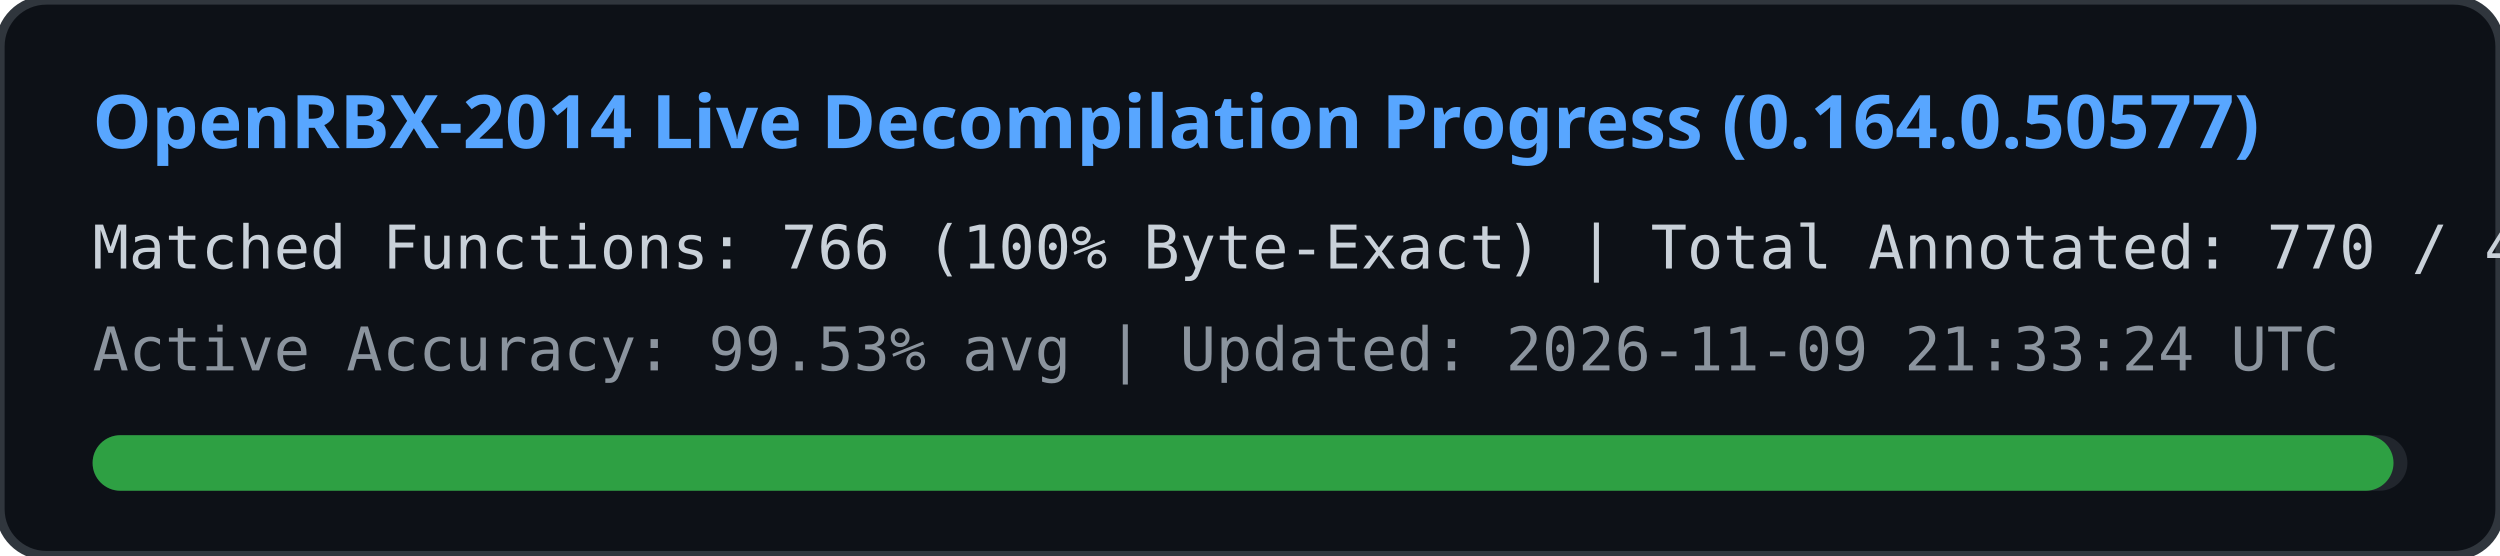
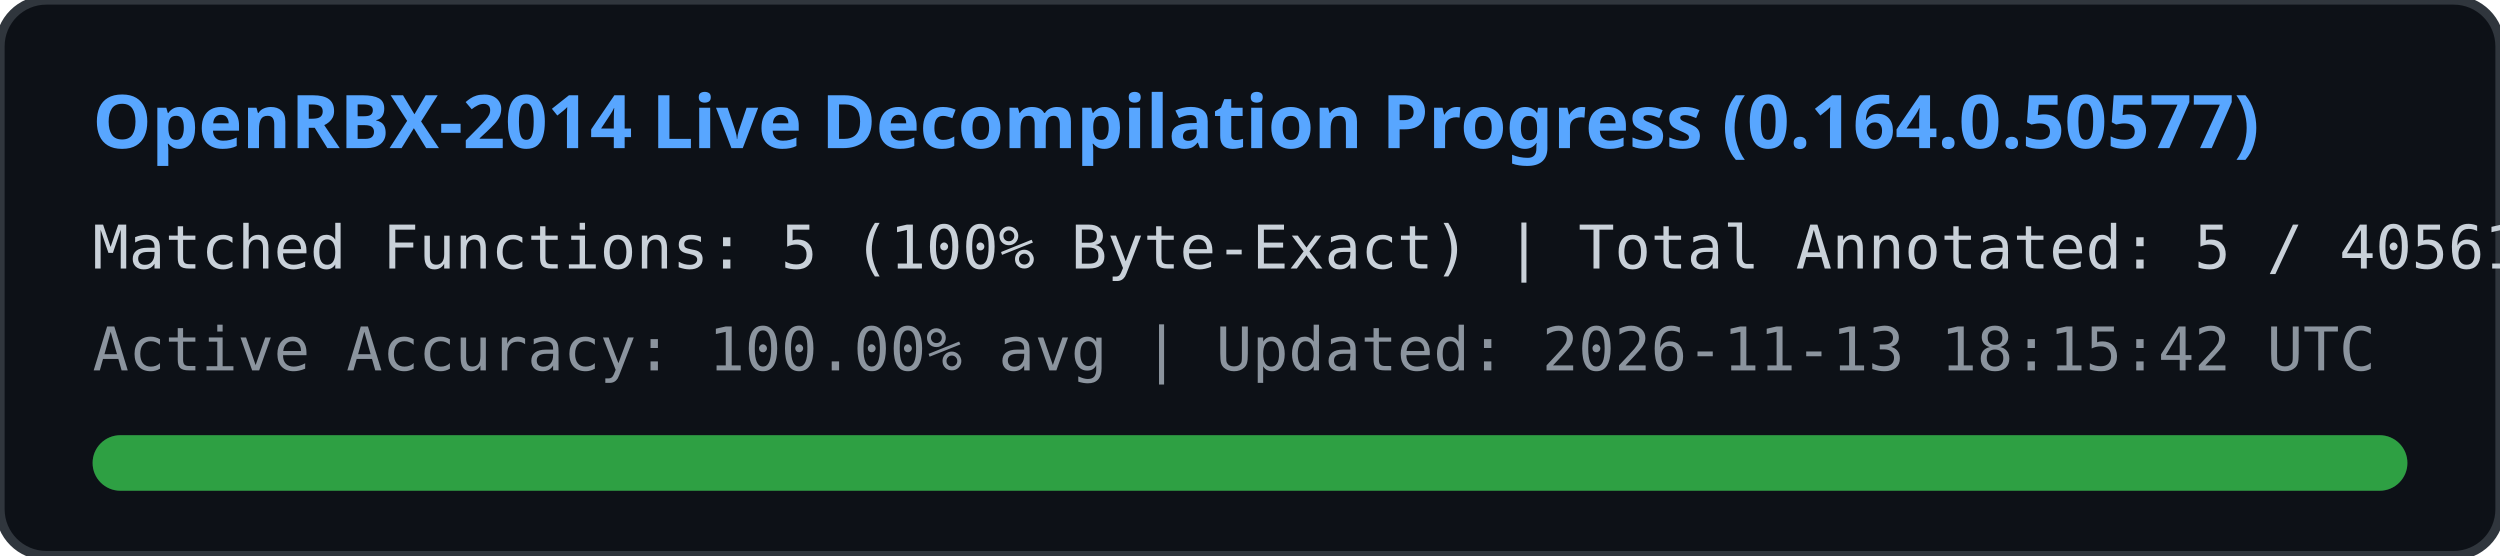
<svg xmlns="http://www.w3.org/2000/svg" width="540" height="120" viewBox="0 0 540 120">
  <rect width="540" height="120" rx="10" fill="#0d1117" stroke="#30363d" stroke-width="2" />
  <text x="20" y="32" fill="#58a6ff" font-family="Segoe UI, Ubuntu, sans-serif" font-size="16" font-weight="bold">
    OpenRBX-2014 Live Decompilation Progress (0.164.0.50577)
  </text>
  <text x="20" y="58" fill="#c9d1d9" font-family="Consolas, monospace" font-size="13">
-     Matched Functions: 766 (100% Byte-Exact) | Total Annotated: 770 / 40561
+     Matched Functions: 5 (100% Byte-Exact) | Total Annotated: 5 / 40561
  </text>
  <text x="20" y="80" fill="#8b949e" font-family="Consolas, monospace" font-size="13">
-     Active Accuracy: 99.53% avg | Updated: 2026-11-09 21:33:24 UTC
+     Active Accuracy: 100.00% avg | Updated: 2026-11-13 18:15:42 UTC
  </text>
  <rect x="20" y="94" width="500" height="12" rx="6" fill="#21262d" />
-   <rect x="20" y="94" width="497" height="12" rx="6" fill="#2ea043" />
+   <rect x="20" y="94" width="500" height="12" rx="6" fill="#2ea043" />
</svg>
